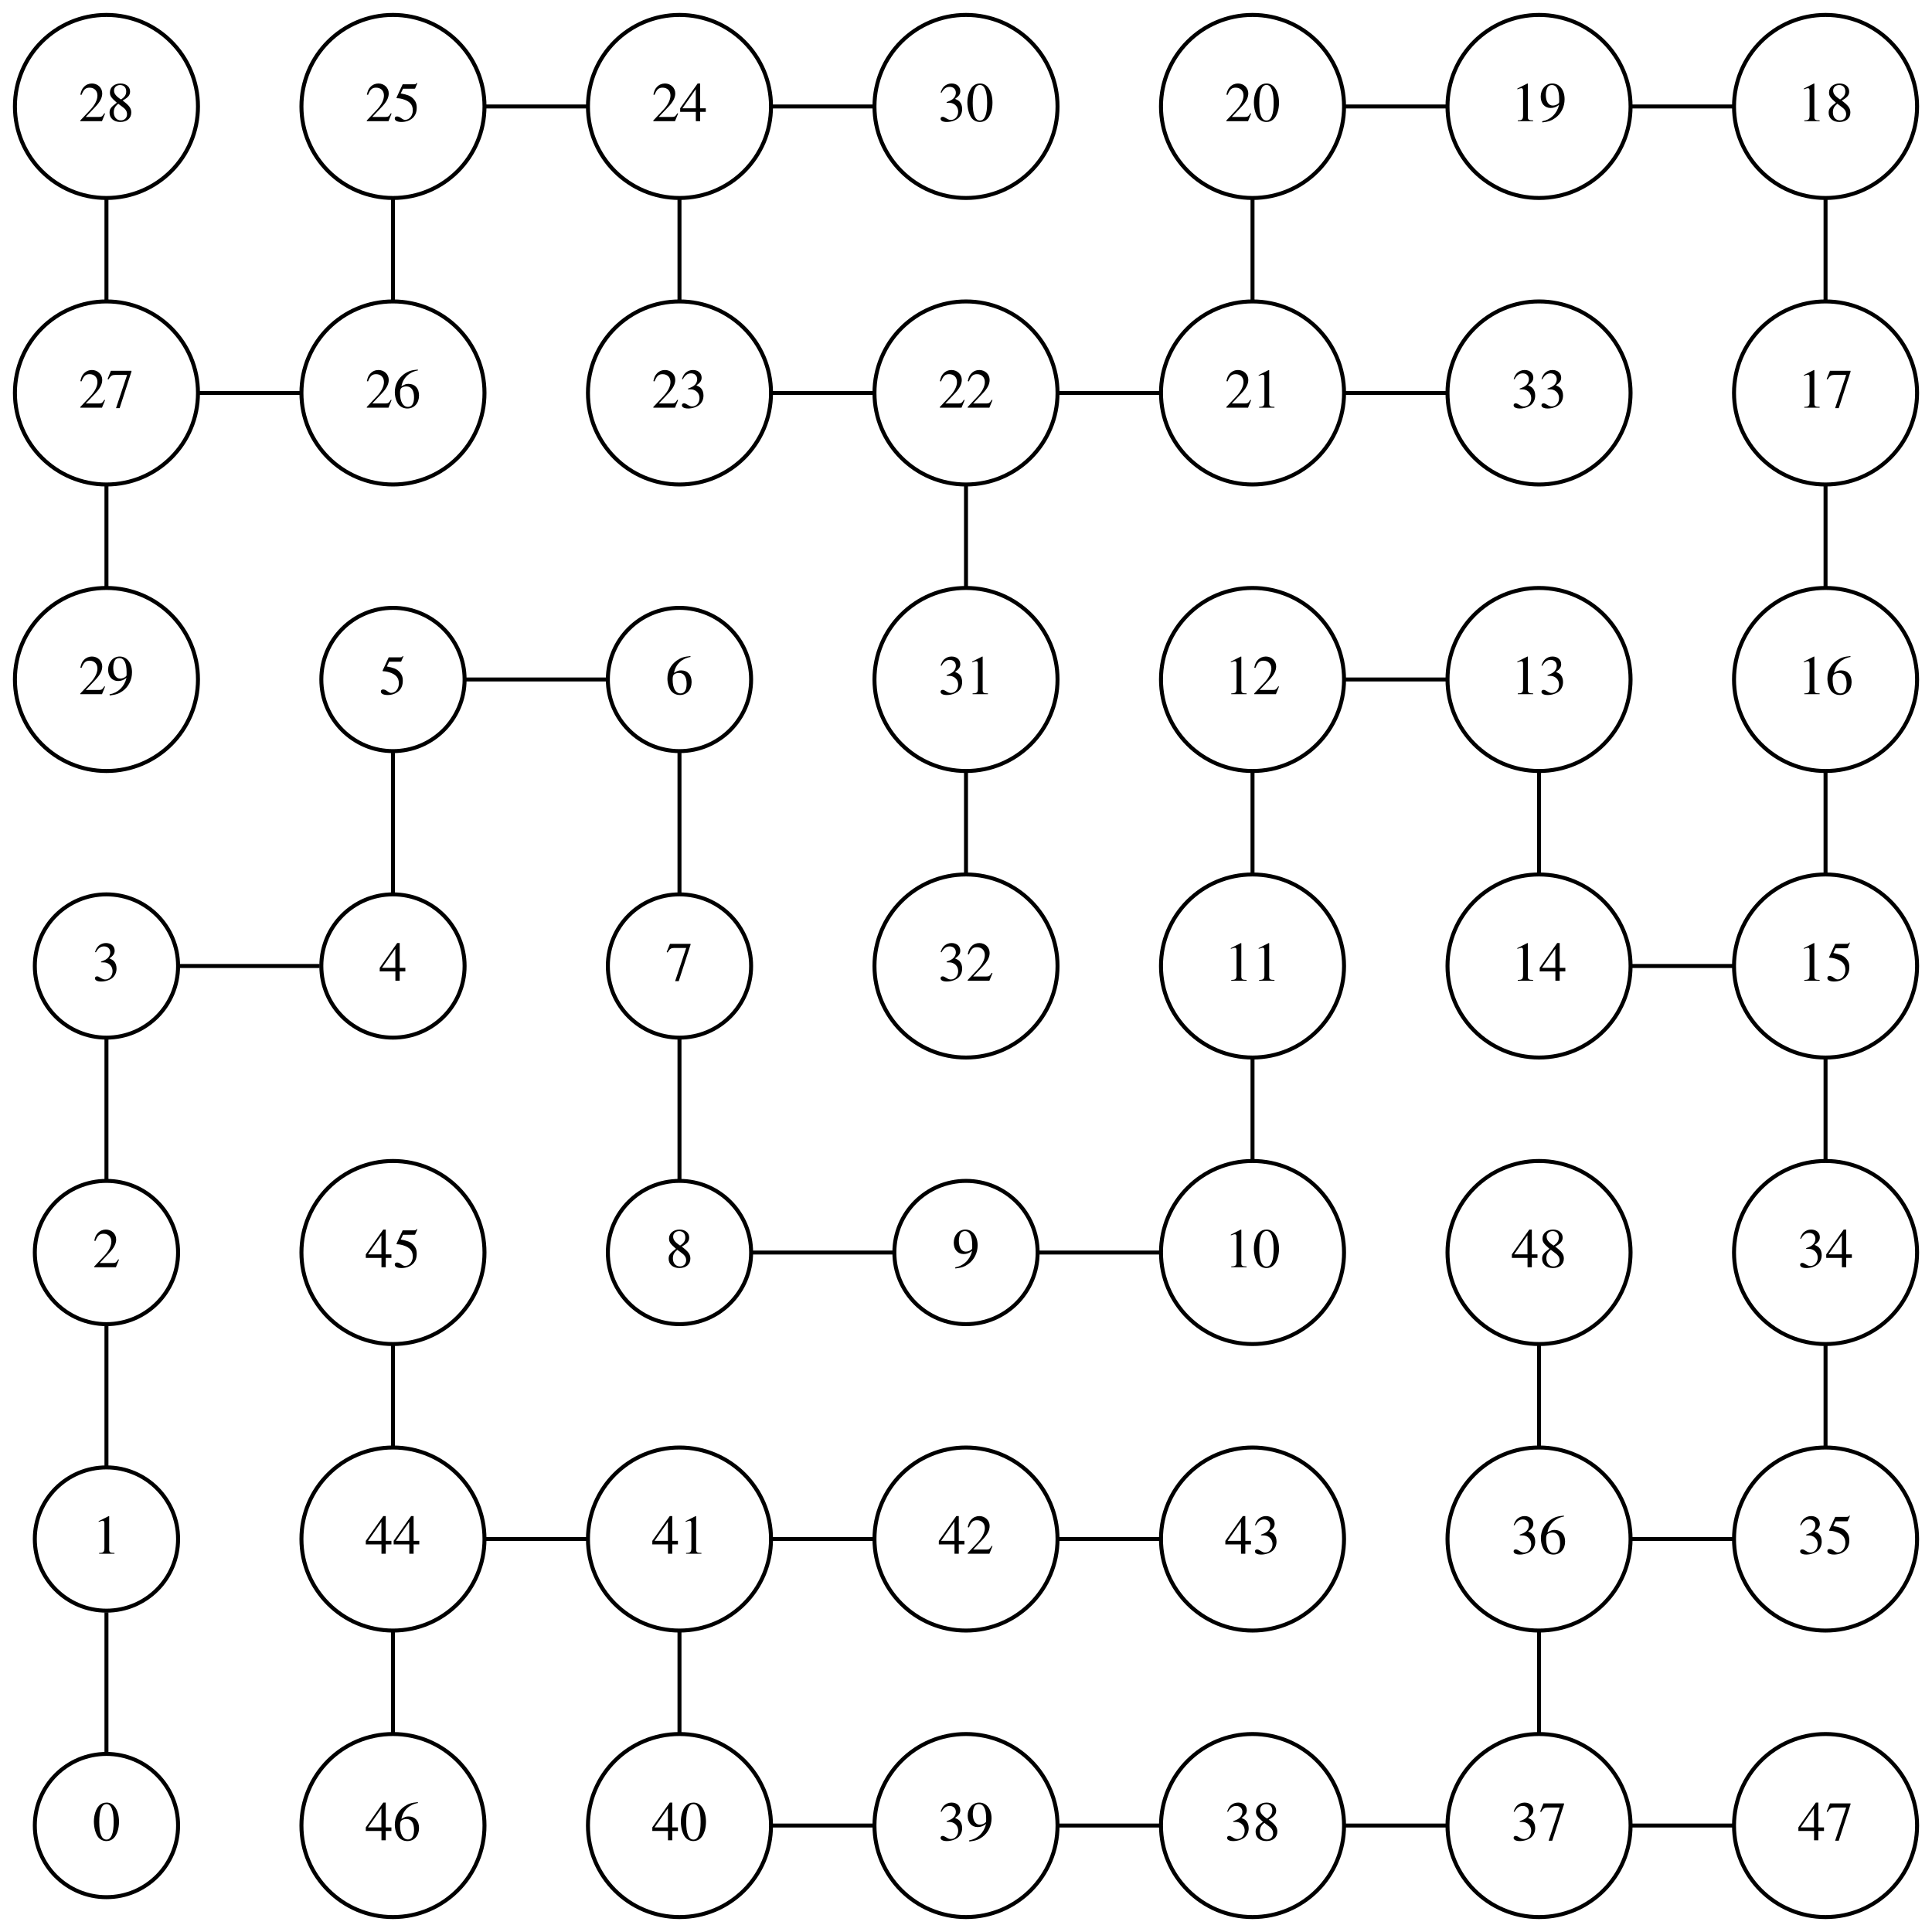
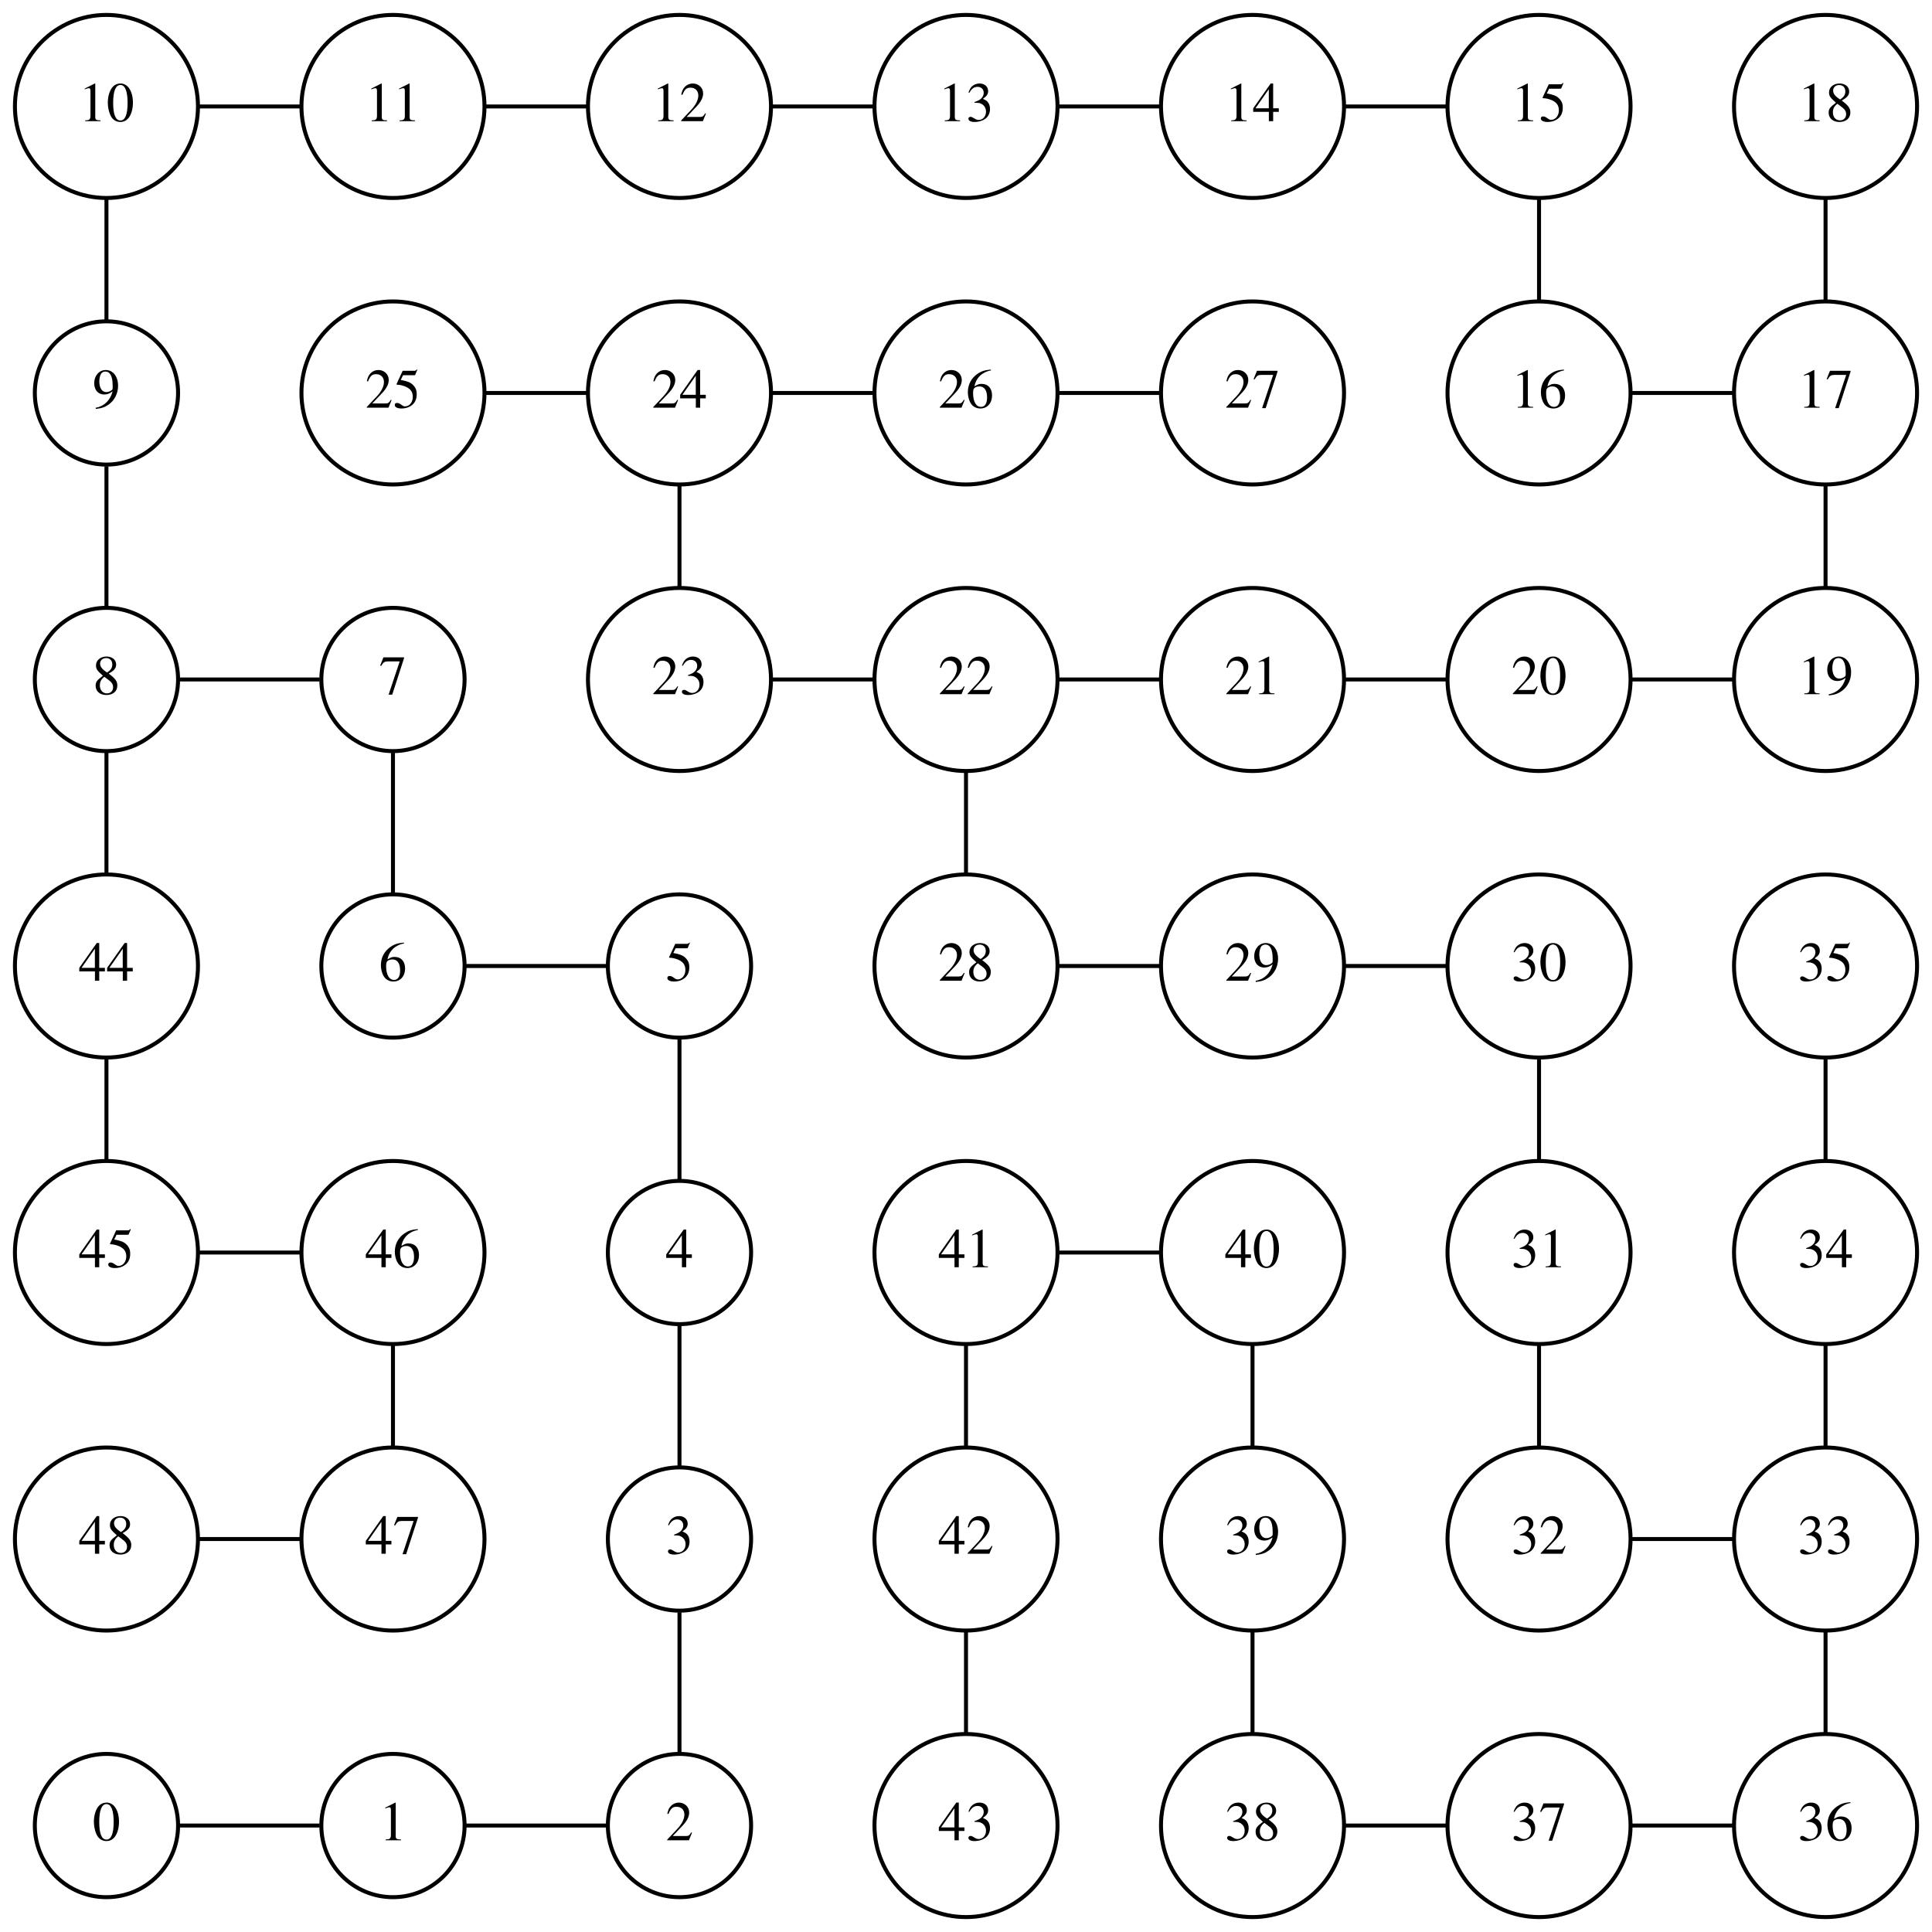
<svg xmlns="http://www.w3.org/2000/svg" width="485pt" height="485pt" viewBox="0.00 0.00 485.50 485.50">
  <g id="graph0" class="graph" transform="scale(1 1) rotate(0) translate(4 481.5)">
    <polygon fill="white" stroke="transparent" points="-4,4 -4,-481.5 481.5,-481.5 481.5,4 -4,4" />
    <g id="node1" class="node">
      <ellipse fill="none" stroke="black" cx="22.75" cy="-22.75" rx="18" ry="18" />
      <text text-anchor="middle" x="22.75" y="-19.05" font-family="Times,serif" font-size="14.00">0</text>
    </g>
+     <g id="node2" class="node">
+       <ellipse fill="none" stroke="black" cx="94.75" cy="-22.75" rx="18" ry="18" />
+       <text text-anchor="middle" x="94.75" y="-19.05" font-family="Times,serif" font-size="14.00">1</text>
+     </g>
+     <g id="edge1" class="edge">
+       <path fill="none" stroke="black" d="M40.92,-22.75C51.75,-22.75 65.46,-22.75 76.33,-22.75" />
+     </g>
+     <g id="node15" class="node">
+       <ellipse fill="none" stroke="black" cx="166.75" cy="-22.75" rx="18" ry="18" />
+       <text text-anchor="middle" x="166.75" y="-19.05" font-family="Times,serif" font-size="14.00">2</text>
+     </g>
+     <g id="edge2" class="edge">
+       <path fill="none" stroke="black" d="M112.92,-22.75C123.75,-22.75 137.46,-22.75 148.33,-22.75" />
+     </g>
    <g id="node3" class="node">
-       <ellipse fill="none" stroke="black" cx="22.75" cy="-94.75" rx="18" ry="18" />
-       <text text-anchor="middle" x="22.75" y="-91.05" font-family="Times,serif" font-size="14.00">1</text>
-     </g>
-     <g id="edge1" class="edge">
-       <path fill="none" stroke="black" d="M22.75,-40.92C22.75,-51.75 22.75,-65.46 22.75,-76.33" />
-     </g>
-     <g id="node2" class="node">
-       <ellipse fill="none" stroke="black" cx="94.75" cy="-22.75" rx="23" ry="23" />
-       <text text-anchor="middle" x="94.75" y="-19.05" font-family="Times,serif" font-size="14.00">46</text>
+       <ellipse fill="none" stroke="black" cx="22.75" cy="-94.75" rx="23" ry="23" />
+       <text text-anchor="middle" x="22.75" y="-91.05" font-family="Times,serif" font-size="14.00">48</text>
    </g>
    <g id="node4" class="node">
      <ellipse fill="none" stroke="black" cx="94.75" cy="-94.75" rx="23" ry="23" />
-       <text text-anchor="middle" x="94.75" y="-91.05" font-family="Times,serif" font-size="14.00">44</text>
-     </g>
-     <g id="edge2" class="edge">
-       <path fill="none" stroke="black" d="M94.75,-45.53C94.75,-53.93 94.75,-63.45 94.75,-71.87" />
-     </g>
-     <g id="node5" class="node">
-       <ellipse fill="none" stroke="black" cx="22.75" cy="-166.75" rx="18" ry="18" />
-       <text text-anchor="middle" x="22.75" y="-163.05" font-family="Times,serif" font-size="14.00">2</text>
+       <text text-anchor="middle" x="94.75" y="-91.05" font-family="Times,serif" font-size="14.00">47</text>
    </g>
    <g id="edge3" class="edge">
-       <path fill="none" stroke="black" d="M22.75,-112.92C22.75,-123.75 22.75,-137.46 22.75,-148.33" />
+       <path fill="none" stroke="black" d="M45.53,-94.75C53.93,-94.75 63.45,-94.75 71.87,-94.75" />
    </g>
    <g id="node6" class="node">
      <ellipse fill="none" stroke="black" cx="94.75" cy="-166.75" rx="23" ry="23" />
-       <text text-anchor="middle" x="94.75" y="-163.05" font-family="Times,serif" font-size="14.00">45</text>
+       <text text-anchor="middle" x="94.75" y="-163.05" font-family="Times,serif" font-size="14.00">46</text>
+     </g>
+     <g id="edge4" class="edge">
+       <path fill="none" stroke="black" d="M94.75,-117.53C94.75,-125.93 94.75,-135.45 94.75,-143.87" />
+     </g>
+     <g id="node5" class="node">
+       <ellipse fill="none" stroke="black" cx="22.75" cy="-166.75" rx="23" ry="23" />
+       <text text-anchor="middle" x="22.75" y="-163.05" font-family="Times,serif" font-size="14.00">45</text>
    </g>
    <g id="edge5" class="edge">
-       <path fill="none" stroke="black" d="M94.75,-117.53C94.75,-125.93 94.75,-135.45 94.75,-143.87" />
-     </g>
-     <g id="node16" class="node">
-       <ellipse fill="none" stroke="black" cx="166.75" cy="-94.75" rx="23" ry="23" />
-       <text text-anchor="middle" x="166.75" y="-91.05" font-family="Times,serif" font-size="14.00">41</text>
-     </g>
-     <g id="edge4" class="edge">
-       <path fill="none" stroke="black" d="M117.53,-94.75C125.93,-94.75 135.45,-94.75 143.87,-94.75" />
+       <path fill="none" stroke="black" d="M45.53,-166.75C53.93,-166.75 63.45,-166.75 71.87,-166.75" />
    </g>
    <g id="node7" class="node">
-       <ellipse fill="none" stroke="black" cx="22.75" cy="-238.75" rx="18" ry="18" />
-       <text text-anchor="middle" x="22.75" y="-235.05" font-family="Times,serif" font-size="14.00">3</text>
+       <ellipse fill="none" stroke="black" cx="22.75" cy="-238.75" rx="23" ry="23" />
+       <text text-anchor="middle" x="22.75" y="-235.05" font-family="Times,serif" font-size="14.00">44</text>
    </g>
    <g id="edge6" class="edge">
-       <path fill="none" stroke="black" d="M22.75,-184.92C22.75,-195.75 22.75,-209.46 22.75,-220.33" />
+       <path fill="none" stroke="black" d="M22.75,-189.53C22.75,-197.93 22.75,-207.45 22.75,-215.87" />
+     </g>
+     <g id="node9" class="node">
+       <ellipse fill="none" stroke="black" cx="22.75" cy="-310.75" rx="18" ry="18" />
+       <text text-anchor="middle" x="22.75" y="-307.05" font-family="Times,serif" font-size="14.00">8</text>
+     </g>
+     <g id="edge7" class="edge">
+       <path fill="none" stroke="black" d="M22.75,-261.53C22.75,-271.58 22.75,-283.23 22.75,-292.67" />
    </g>
    <g id="node8" class="node">
      <ellipse fill="none" stroke="black" cx="94.75" cy="-238.75" rx="18" ry="18" />
-       <text text-anchor="middle" x="94.75" y="-235.05" font-family="Times,serif" font-size="14.00">4</text>
-     </g>
-     <g id="edge7" class="edge">
-       <path fill="none" stroke="black" d="M40.92,-238.75C51.75,-238.75 65.46,-238.75 76.33,-238.75" />
+       <text text-anchor="middle" x="94.75" y="-235.05" font-family="Times,serif" font-size="14.00">6</text>
    </g>
    <g id="node10" class="node">
      <ellipse fill="none" stroke="black" cx="94.75" cy="-310.75" rx="18" ry="18" />
-       <text text-anchor="middle" x="94.75" y="-307.05" font-family="Times,serif" font-size="14.00">5</text>
+       <text text-anchor="middle" x="94.75" y="-307.05" font-family="Times,serif" font-size="14.00">7</text>
    </g>
    <g id="edge8" class="edge">
      <path fill="none" stroke="black" d="M94.75,-256.92C94.75,-267.75 94.75,-281.46 94.75,-292.33" />
    </g>
-     <g id="node9" class="node">
-       <ellipse fill="none" stroke="black" cx="22.75" cy="-310.75" rx="23" ry="23" />
-       <text text-anchor="middle" x="22.75" y="-307.05" font-family="Times,serif" font-size="14.00">29</text>
+     <g id="node18" class="node">
+       <ellipse fill="none" stroke="black" cx="166.75" cy="-238.75" rx="18" ry="18" />
+       <text text-anchor="middle" x="166.75" y="-235.05" font-family="Times,serif" font-size="14.00">5</text>
+     </g>
+     <g id="edge9" class="edge">
+       <path fill="none" stroke="black" d="M112.92,-238.75C123.75,-238.75 137.46,-238.75 148.33,-238.75" />
+     </g>
+     <g id="edge10" class="edge">
+       <path fill="none" stroke="black" d="M40.92,-310.75C51.75,-310.75 65.46,-310.75 76.33,-310.75" />
    </g>
    <g id="node11" class="node">
-       <ellipse fill="none" stroke="black" cx="22.75" cy="-382.75" rx="23" ry="23" />
-       <text text-anchor="middle" x="22.75" y="-379.05" font-family="Times,serif" font-size="14.00">27</text>
-     </g>
-     <g id="edge9" class="edge">
-       <path fill="none" stroke="black" d="M22.75,-333.53C22.75,-341.93 22.75,-351.45 22.75,-359.87" />
-     </g>
-     <g id="node19" class="node">
-       <ellipse fill="none" stroke="black" cx="166.75" cy="-310.75" rx="18" ry="18" />
-       <text text-anchor="middle" x="166.75" y="-307.05" font-family="Times,serif" font-size="14.00">6</text>
-     </g>
-     <g id="edge10" class="edge">
-       <path fill="none" stroke="black" d="M112.92,-310.75C123.75,-310.75 137.46,-310.75 148.33,-310.75" />
+       <ellipse fill="none" stroke="black" cx="22.75" cy="-382.75" rx="18" ry="18" />
+       <text text-anchor="middle" x="22.75" y="-379.05" font-family="Times,serif" font-size="14.00">9</text>
+     </g>
+     <g id="edge11" class="edge">
+       <path fill="none" stroke="black" d="M22.75,-328.92C22.75,-339.75 22.75,-353.46 22.75,-364.33" />
+     </g>
+     <g id="node13" class="node">
+       <ellipse fill="none" stroke="black" cx="22.75" cy="-454.75" rx="23" ry="23" />
+       <text text-anchor="middle" x="22.75" y="-451.05" font-family="Times,serif" font-size="14.00">10</text>
+     </g>
+     <g id="edge12" class="edge">
+       <path fill="none" stroke="black" d="M22.75,-400.92C22.75,-410.33 22.75,-421.92 22.75,-431.94" />
    </g>
    <g id="node12" class="node">
      <ellipse fill="none" stroke="black" cx="94.75" cy="-382.75" rx="23" ry="23" />
-       <text text-anchor="middle" x="94.75" y="-379.05" font-family="Times,serif" font-size="14.00">26</text>
-     </g>
-     <g id="edge12" class="edge">
-       <path fill="none" stroke="black" d="M45.53,-382.75C53.93,-382.75 63.45,-382.75 71.87,-382.75" />
-     </g>
-     <g id="node13" class="node">
-       <ellipse fill="none" stroke="black" cx="22.75" cy="-454.75" rx="23" ry="23" />
-       <text text-anchor="middle" x="22.75" y="-451.05" font-family="Times,serif" font-size="14.00">28</text>
-     </g>
-     <g id="edge11" class="edge">
-       <path fill="none" stroke="black" d="M22.75,-405.53C22.75,-413.93 22.75,-423.45 22.75,-431.87" />
+       <text text-anchor="middle" x="94.75" y="-379.05" font-family="Times,serif" font-size="14.00">25</text>
+     </g>
+     <g id="node20" class="node">
+       <ellipse fill="none" stroke="black" cx="166.75" cy="-382.75" rx="23" ry="23" />
+       <text text-anchor="middle" x="166.75" y="-379.05" font-family="Times,serif" font-size="14.00">24</text>
+     </g>
+     <g id="edge13" class="edge">
+       <path fill="none" stroke="black" d="M117.53,-382.75C125.93,-382.75 135.45,-382.75 143.87,-382.75" />
    </g>
    <g id="node14" class="node">
      <ellipse fill="none" stroke="black" cx="94.75" cy="-454.75" rx="23" ry="23" />
-       <text text-anchor="middle" x="94.75" y="-451.05" font-family="Times,serif" font-size="14.00">25</text>
-     </g>
-     <g id="edge13" class="edge">
-       <path fill="none" stroke="black" d="M94.75,-405.53C94.75,-413.93 94.75,-423.45 94.75,-431.87" />
+       <text text-anchor="middle" x="94.75" y="-451.05" font-family="Times,serif" font-size="14.00">11</text>
+     </g>
+     <g id="edge14" class="edge">
+       <path fill="none" stroke="black" d="M45.53,-454.75C53.93,-454.75 63.45,-454.75 71.87,-454.75" />
    </g>
    <g id="node21" class="node">
      <ellipse fill="none" stroke="black" cx="166.75" cy="-454.75" rx="23" ry="23" />
-       <text text-anchor="middle" x="166.75" y="-451.05" font-family="Times,serif" font-size="14.00">24</text>
-     </g>
-     <g id="edge14" class="edge">
+       <text text-anchor="middle" x="166.75" y="-451.05" font-family="Times,serif" font-size="14.00">12</text>
+     </g>
+     <g id="edge15" class="edge">
      <path fill="none" stroke="black" d="M117.53,-454.75C125.93,-454.75 135.45,-454.75 143.87,-454.75" />
    </g>
-     <g id="node15" class="node">
-       <ellipse fill="none" stroke="black" cx="166.75" cy="-22.75" rx="23" ry="23" />
-       <text text-anchor="middle" x="166.75" y="-19.05" font-family="Times,serif" font-size="14.00">40</text>
+     <g id="node16" class="node">
+       <ellipse fill="none" stroke="black" cx="166.75" cy="-94.75" rx="18" ry="18" />
+       <text text-anchor="middle" x="166.75" y="-91.05" font-family="Times,serif" font-size="14.00">3</text>
    </g>
    <g id="edge16" class="edge">
-       <path fill="none" stroke="black" d="M166.75,-45.53C166.75,-53.93 166.75,-63.45 166.75,-71.87" />
+       <path fill="none" stroke="black" d="M166.75,-40.92C166.75,-51.75 166.75,-65.46 166.75,-76.33" />
+     </g>
+     <g id="node17" class="node">
+       <ellipse fill="none" stroke="black" cx="166.75" cy="-166.75" rx="18" ry="18" />
+       <text text-anchor="middle" x="166.75" y="-163.05" font-family="Times,serif" font-size="14.00">4</text>
+     </g>
+     <g id="edge17" class="edge">
+       <path fill="none" stroke="black" d="M166.75,-112.92C166.75,-123.75 166.75,-137.46 166.75,-148.33" />
+     </g>
+     <g id="edge18" class="edge">
+       <path fill="none" stroke="black" d="M166.75,-184.92C166.75,-195.75 166.75,-209.46 166.75,-220.33" />
+     </g>
+     <g id="node19" class="node">
+       <ellipse fill="none" stroke="black" cx="166.75" cy="-310.75" rx="23" ry="23" />
+       <text text-anchor="middle" x="166.75" y="-307.05" font-family="Times,serif" font-size="14.00">23</text>
+     </g>
+     <g id="edge20" class="edge">
+       <path fill="none" stroke="black" d="M166.75,-333.53C166.75,-341.93 166.75,-351.45 166.75,-359.87" />
+     </g>
+     <g id="node26" class="node">
+       <ellipse fill="none" stroke="black" cx="238.75" cy="-310.75" rx="23" ry="23" />
+       <text text-anchor="middle" x="238.75" y="-307.05" font-family="Times,serif" font-size="14.00">22</text>
+     </g>
+     <g id="edge19" class="edge">
+       <path fill="none" stroke="black" d="M189.53,-310.75C197.93,-310.75 207.45,-310.75 215.87,-310.75" />
+     </g>
+     <g id="node27" class="node">
+       <ellipse fill="none" stroke="black" cx="238.75" cy="-382.75" rx="23" ry="23" />
+       <text text-anchor="middle" x="238.75" y="-379.05" font-family="Times,serif" font-size="14.00">26</text>
+     </g>
+     <g id="edge21" class="edge">
+       <path fill="none" stroke="black" d="M189.53,-382.75C197.93,-382.75 207.45,-382.75 215.87,-382.75" />
+     </g>
+     <g id="node28" class="node">
+       <ellipse fill="none" stroke="black" cx="238.75" cy="-454.75" rx="23" ry="23" />
+       <text text-anchor="middle" x="238.75" y="-451.05" font-family="Times,serif" font-size="14.00">13</text>
+     </g>
+     <g id="edge22" class="edge">
+       <path fill="none" stroke="black" d="M189.53,-454.75C197.93,-454.75 207.45,-454.75 215.87,-454.75" />
    </g>
    <g id="node22" class="node">
      <ellipse fill="none" stroke="black" cx="238.75" cy="-22.75" rx="23" ry="23" />
-       <text text-anchor="middle" x="238.75" y="-19.05" font-family="Times,serif" font-size="14.00">39</text>
-     </g>
-     <g id="edge15" class="edge">
-       <path fill="none" stroke="black" d="M189.53,-22.75C197.93,-22.75 207.45,-22.75 215.87,-22.75" />
+       <text text-anchor="middle" x="238.75" y="-19.05" font-family="Times,serif" font-size="14.00">43</text>
    </g>
    <g id="node23" class="node">
      <ellipse fill="none" stroke="black" cx="238.75" cy="-94.75" rx="23" ry="23" />
      <text text-anchor="middle" x="238.75" y="-91.05" font-family="Times,serif" font-size="14.00">42</text>
    </g>
-     <g id="edge17" class="edge">
-       <path fill="none" stroke="black" d="M189.53,-94.75C197.93,-94.75 207.45,-94.75 215.87,-94.75" />
-     </g>
-     <g id="node17" class="node">
-       <ellipse fill="none" stroke="black" cx="166.75" cy="-166.75" rx="18" ry="18" />
-       <text text-anchor="middle" x="166.75" y="-163.05" font-family="Times,serif" font-size="14.00">8</text>
-     </g>
-     <g id="node18" class="node">
-       <ellipse fill="none" stroke="black" cx="166.75" cy="-238.75" rx="18" ry="18" />
-       <text text-anchor="middle" x="166.75" y="-235.05" font-family="Times,serif" font-size="14.00">7</text>
-     </g>
-     <g id="edge19" class="edge">
-       <path fill="none" stroke="black" d="M166.75,-184.92C166.75,-195.75 166.75,-209.46 166.75,-220.33" />
+     <g id="edge23" class="edge">
+       <path fill="none" stroke="black" d="M238.75,-45.53C238.75,-53.93 238.75,-63.45 238.75,-71.87" />
    </g>
    <g id="node24" class="node">
-       <ellipse fill="none" stroke="black" cx="238.75" cy="-166.75" rx="18" ry="18" />
-       <text text-anchor="middle" x="238.75" y="-163.05" font-family="Times,serif" font-size="14.00">9</text>
-     </g>
-     <g id="edge18" class="edge">
-       <path fill="none" stroke="black" d="M184.92,-166.75C195.75,-166.75 209.46,-166.75 220.33,-166.75" />
-     </g>
-     <g id="edge20" class="edge">
-       <path fill="none" stroke="black" d="M166.75,-256.92C166.75,-267.75 166.75,-281.46 166.75,-292.33" />
-     </g>
-     <g id="node20" class="node">
-       <ellipse fill="none" stroke="black" cx="166.75" cy="-382.75" rx="23" ry="23" />
-       <text text-anchor="middle" x="166.75" y="-379.05" font-family="Times,serif" font-size="14.00">23</text>
-     </g>
-     <g id="edge22" class="edge">
-       <path fill="none" stroke="black" d="M166.75,-405.53C166.75,-413.93 166.75,-423.45 166.75,-431.87" />
-     </g>
-     <g id="node27" class="node">
-       <ellipse fill="none" stroke="black" cx="238.75" cy="-382.75" rx="23" ry="23" />
-       <text text-anchor="middle" x="238.75" y="-379.05" font-family="Times,serif" font-size="14.00">22</text>
-     </g>
-     <g id="edge21" class="edge">
-       <path fill="none" stroke="black" d="M189.53,-382.75C197.93,-382.75 207.45,-382.75 215.87,-382.75" />
-     </g>
-     <g id="node28" class="node">
-       <ellipse fill="none" stroke="black" cx="238.75" cy="-454.75" rx="23" ry="23" />
-       <text text-anchor="middle" x="238.75" y="-451.05" font-family="Times,serif" font-size="14.00">30</text>
-     </g>
-     <g id="edge23" class="edge">
-       <path fill="none" stroke="black" d="M189.53,-454.75C197.93,-454.75 207.45,-454.75 215.87,-454.75" />
+       <ellipse fill="none" stroke="black" cx="238.75" cy="-166.75" rx="23" ry="23" />
+       <text text-anchor="middle" x="238.75" y="-163.05" font-family="Times,serif" font-size="14.00">41</text>
+     </g>
+     <g id="edge24" class="edge">
+       <path fill="none" stroke="black" d="M238.75,-117.53C238.75,-125.93 238.75,-135.45 238.75,-143.87" />
+     </g>
+     <g id="node31" class="node">
+       <ellipse fill="none" stroke="black" cx="310.75" cy="-166.75" rx="23" ry="23" />
+       <text text-anchor="middle" x="310.75" y="-163.05" font-family="Times,serif" font-size="14.00">40</text>
+     </g>
+     <g id="edge25" class="edge">
+       <path fill="none" stroke="black" d="M261.53,-166.75C269.93,-166.75 279.45,-166.75 287.87,-166.75" />
+     </g>
+     <g id="node25" class="node">
+       <ellipse fill="none" stroke="black" cx="238.75" cy="-238.75" rx="23" ry="23" />
+       <text text-anchor="middle" x="238.75" y="-235.05" font-family="Times,serif" font-size="14.00">28</text>
+     </g>
+     <g id="edge26" class="edge">
+       <path fill="none" stroke="black" d="M238.75,-261.53C238.75,-269.93 238.75,-279.45 238.75,-287.87" />
+     </g>
+     <g id="node32" class="node">
+       <ellipse fill="none" stroke="black" cx="310.75" cy="-238.75" rx="23" ry="23" />
+       <text text-anchor="middle" x="310.75" y="-235.05" font-family="Times,serif" font-size="14.00">29</text>
+     </g>
+     <g id="edge27" class="edge">
+       <path fill="none" stroke="black" d="M261.53,-238.75C269.93,-238.75 279.45,-238.75 287.87,-238.75" />
+     </g>
+     <g id="node33" class="node">
+       <ellipse fill="none" stroke="black" cx="310.75" cy="-310.75" rx="23" ry="23" />
+       <text text-anchor="middle" x="310.75" y="-307.05" font-family="Times,serif" font-size="14.00">21</text>
+     </g>
+     <g id="edge28" class="edge">
+       <path fill="none" stroke="black" d="M261.53,-310.75C269.93,-310.75 279.45,-310.75 287.87,-310.75" />
+     </g>
+     <g id="node34" class="node">
+       <ellipse fill="none" stroke="black" cx="310.75" cy="-382.75" rx="23" ry="23" />
+       <text text-anchor="middle" x="310.75" y="-379.05" font-family="Times,serif" font-size="14.00">27</text>
+     </g>
+     <g id="edge29" class="edge">
+       <path fill="none" stroke="black" d="M261.53,-382.75C269.93,-382.75 279.45,-382.75 287.87,-382.75" />
+     </g>
+     <g id="node35" class="node">
+       <ellipse fill="none" stroke="black" cx="310.75" cy="-454.75" rx="23" ry="23" />
+       <text text-anchor="middle" x="310.75" y="-451.05" font-family="Times,serif" font-size="14.00">14</text>
+     </g>
+     <g id="edge30" class="edge">
+       <path fill="none" stroke="black" d="M261.53,-454.75C269.93,-454.75 279.45,-454.75 287.87,-454.75" />
    </g>
    <g id="node29" class="node">
      <ellipse fill="none" stroke="black" cx="310.75" cy="-22.75" rx="23" ry="23" />
      <text text-anchor="middle" x="310.75" y="-19.05" font-family="Times,serif" font-size="14.00">38</text>
    </g>
-     <g id="edge24" class="edge">
-       <path fill="none" stroke="black" d="M261.53,-22.75C269.93,-22.75 279.45,-22.75 287.87,-22.75" />
-     </g>
    <g id="node30" class="node">
      <ellipse fill="none" stroke="black" cx="310.75" cy="-94.75" rx="23" ry="23" />
-       <text text-anchor="middle" x="310.75" y="-91.05" font-family="Times,serif" font-size="14.00">43</text>
-     </g>
-     <g id="edge25" class="edge">
-       <path fill="none" stroke="black" d="M261.53,-94.75C269.93,-94.75 279.45,-94.75 287.87,-94.75" />
-     </g>
-     <g id="node31" class="node">
-       <ellipse fill="none" stroke="black" cx="310.75" cy="-166.75" rx="23" ry="23" />
-       <text text-anchor="middle" x="310.75" y="-163.05" font-family="Times,serif" font-size="14.00">10</text>
-     </g>
-     <g id="edge26" class="edge">
-       <path fill="none" stroke="black" d="M256.92,-166.75C266.33,-166.75 277.92,-166.75 287.94,-166.75" />
-     </g>
-     <g id="node25" class="node">
-       <ellipse fill="none" stroke="black" cx="238.75" cy="-238.75" rx="23" ry="23" />
-       <text text-anchor="middle" x="238.75" y="-235.05" font-family="Times,serif" font-size="14.00">32</text>
-     </g>
-     <g id="node26" class="node">
-       <ellipse fill="none" stroke="black" cx="238.75" cy="-310.75" rx="23" ry="23" />
-       <text text-anchor="middle" x="238.75" y="-307.05" font-family="Times,serif" font-size="14.00">31</text>
-     </g>
-     <g id="edge27" class="edge">
-       <path fill="none" stroke="black" d="M238.75,-261.53C238.75,-269.93 238.75,-279.45 238.75,-287.87" />
-     </g>
-     <g id="edge28" class="edge">
-       <path fill="none" stroke="black" d="M238.75,-333.53C238.75,-341.93 238.75,-351.45 238.75,-359.87" />
-     </g>
-     <g id="node34" class="node">
-       <ellipse fill="none" stroke="black" cx="310.75" cy="-382.75" rx="23" ry="23" />
-       <text text-anchor="middle" x="310.75" y="-379.05" font-family="Times,serif" font-size="14.00">21</text>
-     </g>
-     <g id="edge29" class="edge">
-       <path fill="none" stroke="black" d="M261.53,-382.75C269.93,-382.75 279.45,-382.75 287.87,-382.75" />
+       <text text-anchor="middle" x="310.75" y="-91.05" font-family="Times,serif" font-size="14.00">39</text>
+     </g>
+     <g id="edge31" class="edge">
+       <path fill="none" stroke="black" d="M310.75,-45.53C310.75,-53.93 310.75,-63.45 310.75,-71.87" />
    </g>
    <g id="node36" class="node">
      <ellipse fill="none" stroke="black" cx="382.75" cy="-22.75" rx="23" ry="23" />
      <text text-anchor="middle" x="382.75" y="-19.05" font-family="Times,serif" font-size="14.00">37</text>
    </g>
-     <g id="edge30" class="edge">
+     <g id="edge32" class="edge">
      <path fill="none" stroke="black" d="M333.53,-22.75C341.93,-22.75 351.45,-22.75 359.87,-22.75" />
    </g>
-     <g id="node32" class="node">
-       <ellipse fill="none" stroke="black" cx="310.75" cy="-238.75" rx="23" ry="23" />
-       <text text-anchor="middle" x="310.75" y="-235.05" font-family="Times,serif" font-size="14.00">11</text>
-     </g>
-     <g id="edge31" class="edge">
-       <path fill="none" stroke="black" d="M310.75,-189.53C310.75,-197.93 310.75,-207.45 310.75,-215.87" />
-     </g>
-     <g id="node33" class="node">
-       <ellipse fill="none" stroke="black" cx="310.75" cy="-310.75" rx="23" ry="23" />
-       <text text-anchor="middle" x="310.75" y="-307.05" font-family="Times,serif" font-size="14.00">12</text>
-     </g>
-     <g id="edge32" class="edge">
-       <path fill="none" stroke="black" d="M310.75,-261.53C310.75,-269.93 310.75,-279.45 310.75,-287.87" />
+     <g id="edge33" class="edge">
+       <path fill="none" stroke="black" d="M310.75,-117.53C310.75,-125.93 310.75,-135.45 310.75,-143.87" />
+     </g>
+     <g id="node39" class="node">
+       <ellipse fill="none" stroke="black" cx="382.75" cy="-238.75" rx="23" ry="23" />
+       <text text-anchor="middle" x="382.75" y="-235.05" font-family="Times,serif" font-size="14.00">30</text>
+     </g>
+     <g id="edge34" class="edge">
+       <path fill="none" stroke="black" d="M333.53,-238.75C341.93,-238.75 351.45,-238.75 359.87,-238.75" />
    </g>
    <g id="node40" class="node">
      <ellipse fill="none" stroke="black" cx="382.75" cy="-310.75" rx="23" ry="23" />
-       <text text-anchor="middle" x="382.75" y="-307.05" font-family="Times,serif" font-size="14.00">13</text>
-     </g>
-     <g id="edge33" class="edge">
+       <text text-anchor="middle" x="382.75" y="-307.05" font-family="Times,serif" font-size="14.00">20</text>
+     </g>
+     <g id="edge35" class="edge">
      <path fill="none" stroke="black" d="M333.53,-310.75C341.93,-310.75 351.45,-310.75 359.87,-310.75" />
    </g>
-     <g id="node35" class="node">
-       <ellipse fill="none" stroke="black" cx="310.75" cy="-454.75" rx="23" ry="23" />
-       <text text-anchor="middle" x="310.75" y="-451.05" font-family="Times,serif" font-size="14.00">20</text>
-     </g>
-     <g id="edge34" class="edge">
-       <path fill="none" stroke="black" d="M310.75,-405.53C310.75,-413.93 310.75,-423.45 310.75,-431.87" />
+     <g id="node42" class="node">
+       <ellipse fill="none" stroke="black" cx="382.75" cy="-454.75" rx="23" ry="23" />
+       <text text-anchor="middle" x="382.75" y="-451.05" font-family="Times,serif" font-size="14.00">15</text>
+     </g>
+     <g id="edge36" class="edge">
+       <path fill="none" stroke="black" d="M333.53,-454.75C341.93,-454.75 351.45,-454.75 359.87,-454.75" />
+     </g>
+     <g id="node43" class="node">
+       <ellipse fill="none" stroke="black" cx="454.75" cy="-22.75" rx="23" ry="23" />
+       <text text-anchor="middle" x="454.75" y="-19.05" font-family="Times,serif" font-size="14.00">36</text>
+     </g>
+     <g id="edge37" class="edge">
+       <path fill="none" stroke="black" d="M405.53,-22.75C413.93,-22.75 423.45,-22.75 431.87,-22.75" />
+     </g>
+     <g id="node37" class="node">
+       <ellipse fill="none" stroke="black" cx="382.75" cy="-94.75" rx="23" ry="23" />
+       <text text-anchor="middle" x="382.75" y="-91.05" font-family="Times,serif" font-size="14.00">32</text>
+     </g>
+     <g id="node38" class="node">
+       <ellipse fill="none" stroke="black" cx="382.75" cy="-166.75" rx="23" ry="23" />
+       <text text-anchor="middle" x="382.75" y="-163.05" font-family="Times,serif" font-size="14.00">31</text>
+     </g>
+     <g id="edge39" class="edge">
+       <path fill="none" stroke="black" d="M382.75,-117.53C382.75,-125.93 382.75,-135.45 382.75,-143.87" />
+     </g>
+     <g id="node44" class="node">
+       <ellipse fill="none" stroke="black" cx="454.75" cy="-94.75" rx="23" ry="23" />
+       <text text-anchor="middle" x="454.75" y="-91.05" font-family="Times,serif" font-size="14.00">33</text>
+     </g>
+     <g id="edge38" class="edge">
+       <path fill="none" stroke="black" d="M405.53,-94.75C413.93,-94.75 423.45,-94.75 431.87,-94.75" />
+     </g>
+     <g id="edge40" class="edge">
+       <path fill="none" stroke="black" d="M382.75,-189.53C382.75,-197.93 382.75,-207.45 382.75,-215.87" />
+     </g>
+     <g id="node47" class="node">
+       <ellipse fill="none" stroke="black" cx="454.75" cy="-310.75" rx="23" ry="23" />
+       <text text-anchor="middle" x="454.75" y="-307.05" font-family="Times,serif" font-size="14.00">19</text>
+     </g>
+     <g id="edge41" class="edge">
+       <path fill="none" stroke="black" d="M405.53,-310.75C413.93,-310.75 423.45,-310.75 431.87,-310.75" />
    </g>
    <g id="node41" class="node">
      <ellipse fill="none" stroke="black" cx="382.75" cy="-382.75" rx="23" ry="23" />
-       <text text-anchor="middle" x="382.75" y="-379.05" font-family="Times,serif" font-size="14.00">33</text>
-     </g>
-     <g id="edge35" class="edge">
-       <path fill="none" stroke="black" d="M333.53,-382.75C341.93,-382.75 351.45,-382.75 359.87,-382.75" />
-     </g>
-     <g id="node42" class="node">
-       <ellipse fill="none" stroke="black" cx="382.75" cy="-454.75" rx="23" ry="23" />
-       <text text-anchor="middle" x="382.75" y="-451.05" font-family="Times,serif" font-size="14.00">19</text>
-     </g>
-     <g id="edge36" class="edge">
-       <path fill="none" stroke="black" d="M333.53,-454.75C341.93,-454.75 351.45,-454.75 359.87,-454.75" />
-     </g>
-     <g id="node37" class="node">
-       <ellipse fill="none" stroke="black" cx="382.75" cy="-94.75" rx="23" ry="23" />
-       <text text-anchor="middle" x="382.75" y="-91.05" font-family="Times,serif" font-size="14.00">36</text>
-     </g>
-     <g id="edge37" class="edge">
-       <path fill="none" stroke="black" d="M382.75,-45.53C382.75,-53.93 382.75,-63.45 382.75,-71.87" />
-     </g>
-     <g id="node43" class="node">
-       <ellipse fill="none" stroke="black" cx="454.75" cy="-22.75" rx="23" ry="23" />
-       <text text-anchor="middle" x="454.75" y="-19.05" font-family="Times,serif" font-size="14.00">47</text>
-     </g>
-     <g id="edge38" class="edge">
-       <path fill="none" stroke="black" d="M405.53,-22.75C413.93,-22.75 423.45,-22.75 431.87,-22.75" />
-     </g>
-     <g id="node38" class="node">
-       <ellipse fill="none" stroke="black" cx="382.75" cy="-166.75" rx="23" ry="23" />
-       <text text-anchor="middle" x="382.75" y="-163.05" font-family="Times,serif" font-size="14.00">48</text>
-     </g>
-     <g id="edge40" class="edge">
-       <path fill="none" stroke="black" d="M382.75,-117.53C382.75,-125.93 382.75,-135.45 382.75,-143.87" />
-     </g>
-     <g id="node44" class="node">
-       <ellipse fill="none" stroke="black" cx="454.75" cy="-94.75" rx="23" ry="23" />
-       <text text-anchor="middle" x="454.75" y="-91.05" font-family="Times,serif" font-size="14.00">35</text>
-     </g>
-     <g id="edge39" class="edge">
-       <path fill="none" stroke="black" d="M405.53,-94.75C413.93,-94.75 423.45,-94.75 431.87,-94.75" />
-     </g>
-     <g id="node39" class="node">
-       <ellipse fill="none" stroke="black" cx="382.75" cy="-238.75" rx="23" ry="23" />
-       <text text-anchor="middle" x="382.75" y="-235.05" font-family="Times,serif" font-size="14.00">14</text>
+       <text text-anchor="middle" x="382.75" y="-379.05" font-family="Times,serif" font-size="14.00">16</text>
+     </g>
+     <g id="edge43" class="edge">
+       <path fill="none" stroke="black" d="M382.75,-405.53C382.75,-413.93 382.75,-423.45 382.75,-431.87" />
+     </g>
+     <g id="node48" class="node">
+       <ellipse fill="none" stroke="black" cx="454.75" cy="-382.75" rx="23" ry="23" />
+       <text text-anchor="middle" x="454.75" y="-379.05" font-family="Times,serif" font-size="14.00">17</text>
    </g>
    <g id="edge42" class="edge">
-       <path fill="none" stroke="black" d="M382.75,-261.53C382.75,-269.93 382.75,-279.45 382.75,-287.87" />
+       <path fill="none" stroke="black" d="M405.53,-382.75C413.93,-382.75 423.45,-382.75 431.87,-382.75" />
+     </g>
+     <g id="edge44" class="edge">
+       <path fill="none" stroke="black" d="M454.75,-45.53C454.75,-53.93 454.75,-63.45 454.75,-71.87" />
+     </g>
+     <g id="node45" class="node">
+       <ellipse fill="none" stroke="black" cx="454.75" cy="-166.75" rx="23" ry="23" />
+       <text text-anchor="middle" x="454.75" y="-163.05" font-family="Times,serif" font-size="14.00">34</text>
+     </g>
+     <g id="edge45" class="edge">
+       <path fill="none" stroke="black" d="M454.75,-117.53C454.75,-125.93 454.75,-135.45 454.75,-143.87" />
    </g>
    <g id="node46" class="node">
      <ellipse fill="none" stroke="black" cx="454.75" cy="-238.75" rx="23" ry="23" />
-       <text text-anchor="middle" x="454.75" y="-235.05" font-family="Times,serif" font-size="14.00">15</text>
-     </g>
-     <g id="edge41" class="edge">
-       <path fill="none" stroke="black" d="M405.53,-238.75C413.93,-238.75 423.45,-238.75 431.87,-238.75" />
+       <text text-anchor="middle" x="454.75" y="-235.05" font-family="Times,serif" font-size="14.00">35</text>
+     </g>
+     <g id="edge46" class="edge">
+       <path fill="none" stroke="black" d="M454.75,-189.53C454.75,-197.93 454.75,-207.45 454.75,-215.87" />
+     </g>
+     <g id="edge47" class="edge">
+       <path fill="none" stroke="black" d="M454.75,-333.53C454.75,-341.93 454.75,-351.45 454.75,-359.87" />
    </g>
    <g id="node49" class="node">
      <ellipse fill="none" stroke="black" cx="454.75" cy="-454.75" rx="23" ry="23" />
      <text text-anchor="middle" x="454.75" y="-451.05" font-family="Times,serif" font-size="14.00">18</text>
    </g>
-     <g id="edge43" class="edge">
-       <path fill="none" stroke="black" d="M405.53,-454.75C413.93,-454.75 423.45,-454.75 431.87,-454.75" />
-     </g>
-     <g id="node45" class="node">
-       <ellipse fill="none" stroke="black" cx="454.75" cy="-166.75" rx="23" ry="23" />
-       <text text-anchor="middle" x="454.75" y="-163.05" font-family="Times,serif" font-size="14.00">34</text>
-     </g>
-     <g id="edge44" class="edge">
-       <path fill="none" stroke="black" d="M454.75,-117.53C454.75,-125.93 454.75,-135.45 454.75,-143.87" />
-     </g>
-     <g id="edge45" class="edge">
-       <path fill="none" stroke="black" d="M454.75,-189.53C454.75,-197.93 454.75,-207.45 454.75,-215.87" />
-     </g>
-     <g id="node47" class="node">
-       <ellipse fill="none" stroke="black" cx="454.75" cy="-310.75" rx="23" ry="23" />
-       <text text-anchor="middle" x="454.75" y="-307.05" font-family="Times,serif" font-size="14.00">16</text>
-     </g>
-     <g id="edge46" class="edge">
-       <path fill="none" stroke="black" d="M454.75,-261.53C454.75,-269.93 454.75,-279.45 454.75,-287.87" />
-     </g>
-     <g id="node48" class="node">
-       <ellipse fill="none" stroke="black" cx="454.75" cy="-382.75" rx="23" ry="23" />
-       <text text-anchor="middle" x="454.75" y="-379.05" font-family="Times,serif" font-size="14.00">17</text>
-     </g>
-     <g id="edge47" class="edge">
-       <path fill="none" stroke="black" d="M454.75,-333.53C454.75,-341.93 454.75,-351.45 454.75,-359.87" />
-     </g>
    <g id="edge48" class="edge">
      <path fill="none" stroke="black" d="M454.75,-405.53C454.75,-413.93 454.75,-423.45 454.75,-431.87" />
    </g>
  </g>
</svg>
